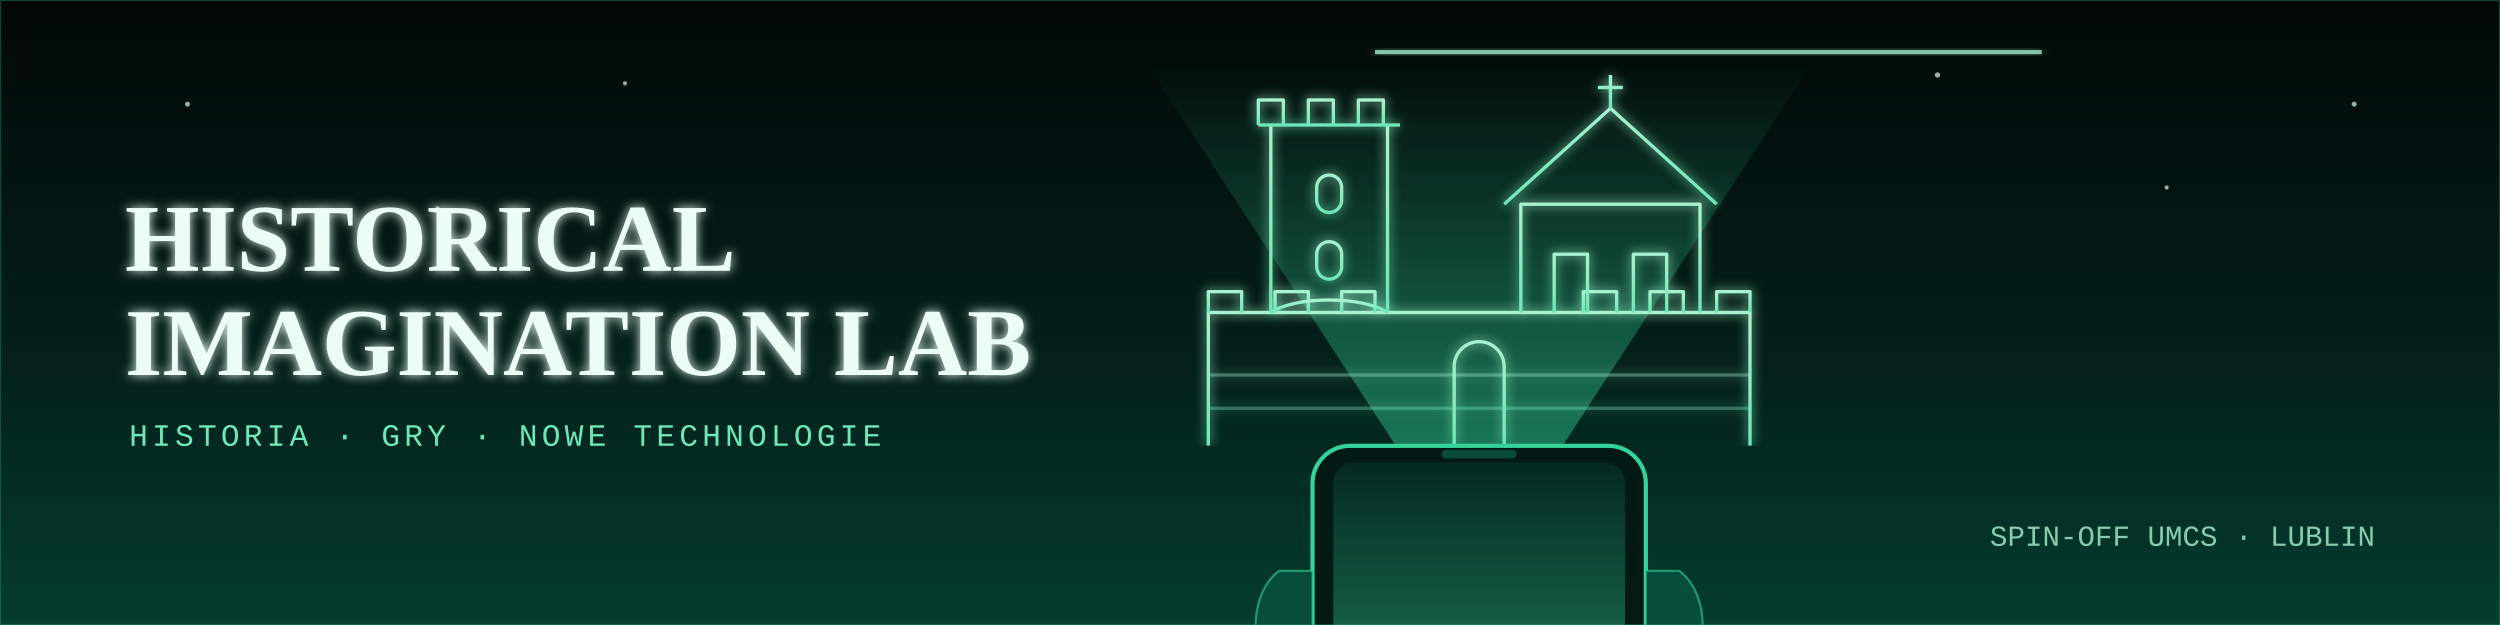
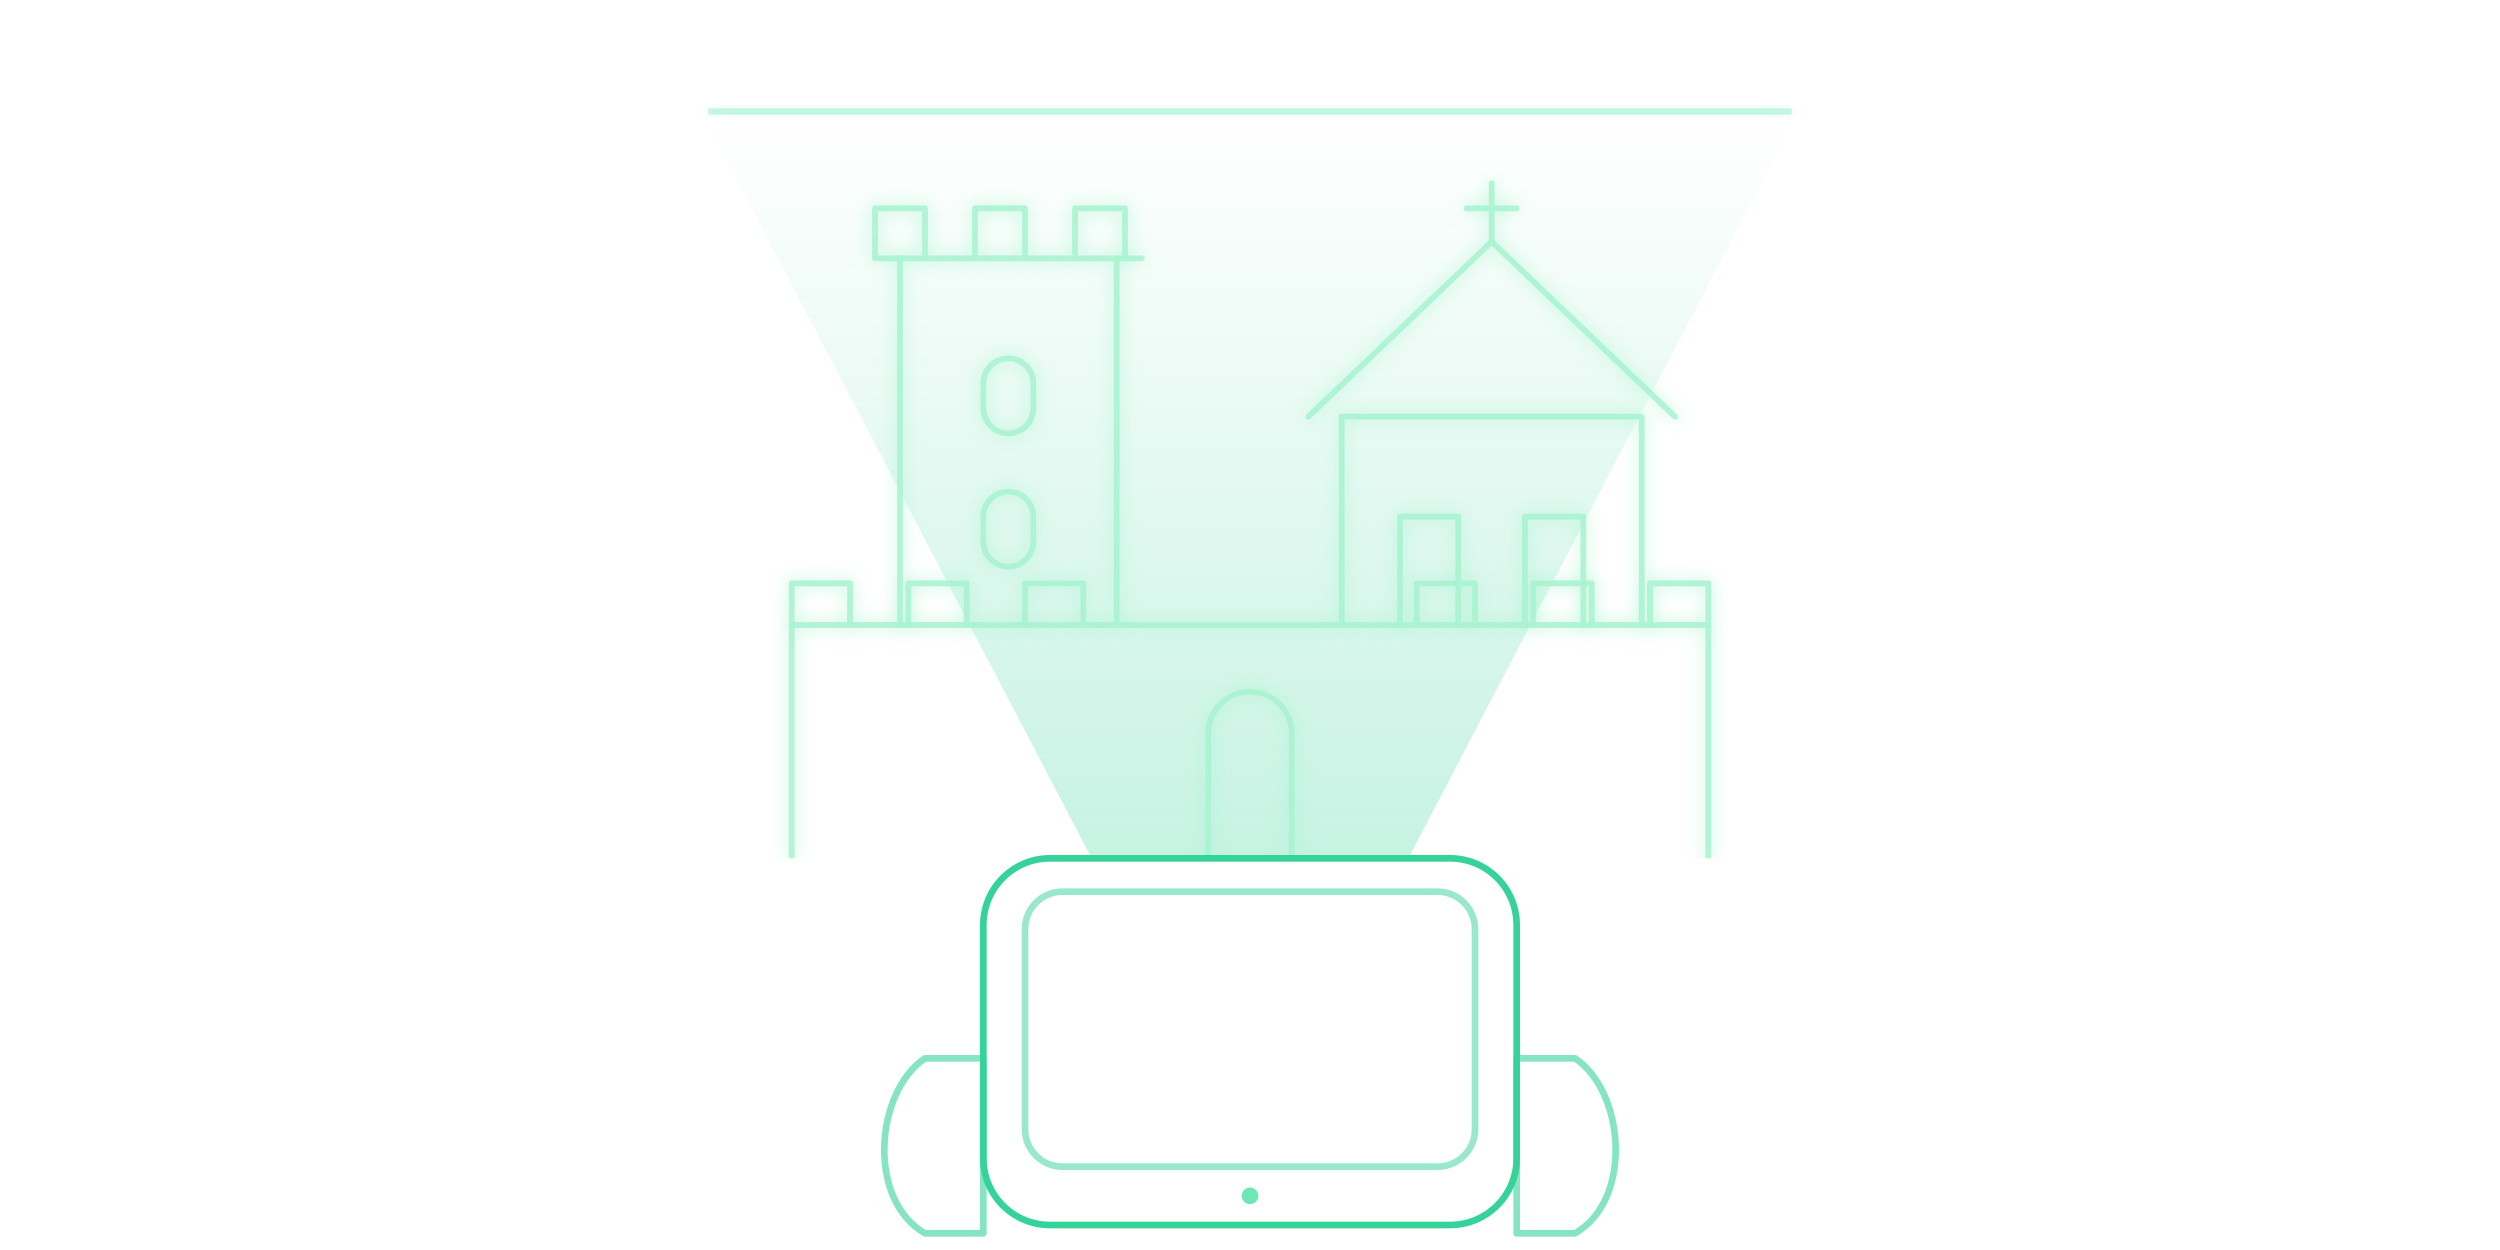
- <svg xmlns="http://www.w3.org/2000/svg" viewBox="0 0 1200 300" width="1200" height="300" role="img" aria-labelledby="t d">
+ <svg xmlns="http://www.w3.org/2000/svg" viewBox="0 0 600 300" width="600" height="300" role="img" aria-label="Hologram Zamku Lubelskiego wyłaniający się ze smartfona">
  <defs>
-     <linearGradient id="sky" x1="0" y1="0" x2="0" y2="1">
-       <stop offset="0" stop-color="#020806" />
-       <stop offset=".6" stop-color="#03211a" />
-       <stop offset="1" stop-color="#053d2f" />
-     </linearGradient>
-     <linearGradient id="beamg" x1="0" y1="1" x2="0" y2="0">
-       <stop offset="0" stop-color="#34d399" stop-opacity=".45" />
+     <linearGradient id="cone" x1="0" y1="1" x2="0" y2="0">
+       <stop offset="0" stop-color="#34d399" stop-opacity=".28" />
      <stop offset="1" stop-color="#34d399" stop-opacity="0" />
    </linearGradient>
-     <linearGradient id="holo" x1="0" y1="1" x2="0" y2="0">
-       <stop offset="0" stop-color="#6ee7b7" />
-       <stop offset="1" stop-color="#a7f3d0" />
-     </linearGradient>
-     <filter id="glow" x="-30%" y="-30%" width="160%" height="160%">
-       <feGaussianBlur stdDeviation="2.5" result="b" />
+     <filter id="g" x="-40%" y="-40%" width="180%" height="180%">
+       <feGaussianBlur stdDeviation="2" result="b" />
      <feMerge>
        <feMergeNode in="b" />
        <feMergeNode in="SourceGraphic" />
      </feMerge>
    </filter>
    <clipPath id="above">
-       <rect x="0" y="0" width="1200" height="214" />
+       <rect x="0" y="0" width="600" height="206" />
    </clipPath>
    <style>
- @keyframes hover{0%,100%{transform:translateY(0)}50%{transform:translateY(-6px)}}
- @keyframes scan{0%{transform:translateY(0)}100%{transform:translateY(190px)}}
- @keyframes flicker{0%,100%{opacity:.85}47%{opacity:.95}50%{opacity:.6}53%{opacity:.95}}
- @keyframes rise{0%{transform:translateY(0);opacity:0}20%{opacity:.9}100%{transform:translateY(-170px);opacity:0}}
+ @keyframes hover{0%,100%{transform:translateY(0)}50%{transform:translateY(-5px)}}
+ @keyframes scan{0%{transform:translateY(0)}100%{transform:translateY(176px)}}
@keyframes blink{0%,100%{opacity:.4}50%{opacity:1}}
- .castle{animation:hover 6s ease-in-out infinite,flicker 7s linear infinite}
- .scan{animation:scan 4s linear infinite}
- .p{fill:#a7f3d0;opacity:0;animation:rise 6s linear infinite}
+ .castle{animation:hover 6s ease-in-out infinite}
+ .scan{animation:scan 4.5s linear infinite}
.led{animation:blink 2s ease-in-out infinite}
- @media (prefers-reduced-motion:reduce){*{animation:none!important}.p{display:none}}
+ @media (prefers-reduced-motion:reduce){*{animation:none!important}.scan{display:none}}
</style>
  </defs>
-   <rect width="1200" height="300" fill="url(#sky)" />
-   <g fill="#d1fae5" opacity=".7">
-     <circle cx="90" cy="50" r="1.2" />
-     <circle cx="210" cy="100" r="1" />
-     <circle cx="300" cy="40" r="1" />
-     <circle cx="930" cy="36" r="1.3" />
-     <circle cx="1040" cy="90" r="1" />
-     <circle cx="1130" cy="50" r="1.2" />
-   </g>
-   <path d="M560 214 L640 214 L760 30 L440 30 Z" fill="url(#beamg)" transform="translate(110,0)" />
-   <g clip-path="url(#above)" transform="translate(110,0)">
-     <g class="castle" filter="url(#glow)" fill="none" stroke="url(#holo)" stroke-width="1.6" stroke-linejoin="round">
-       <path d="M470 214 V150 H730 V214" />
-       <path d="M470 150 V140 H486 V150 M502 150 V140 H518 V150 M534 150 V140 H550 V150 M650 150 V140 H666 V150 M682 150 V140 H698 V150 M714 150 V140 H730 V150" />
-       <path d="M588 214 V176 A12 12 0 0 1 612 176 V214" />
-       <path d="M500 150 V60 M556 150 V60" />
-       <path d="M494 60 H562 M494 60 V48 H506 V60 M518 60 V48 H530 V60 M542 60 V48 H554 V60" />
-       <path d="M500 150 C512 142 544 142 556 150" />
-       <rect x="522" y="84" width="12" height="18" rx="6" />
-       <rect x="522" y="116" width="12" height="18" rx="6" />
-       <path d="M620 150 V98 H706 V150" />
-       <path d="M612 98 L663 52 L714 98" />
-       <path d="M663 52 V36 M657 42 H669" />
-       <path d="M636 150 V122 H652 V150 M674 150 V122 H690 V150" />
-       <path d="M630 110 H642 M684 110 H696" />
-       <path d="M470 180 H730 M470 196 H730" stroke-opacity=".35" />
+   <path d="M262 206 L338 206 L430 30 L170 30 Z" fill="url(#cone)" />
+   <g clip-path="url(#above)">
+     <g class="castle" filter="url(#g)" fill="none" stroke="#a7f3d0" stroke-width="1.4" stroke-linejoin="round" stroke-linecap="round" stroke-opacity=".85">
+       <path d="M190 206 V150 H410 V206" />
+       <path d="M190 150 V140 H204 V150 M218 150 V140 H232 V150 M246 150 V140 H260 V150 M340 150 V140 H354 V150 M368 150 V140 H382 V150 M396 150 V140 H410 V150" />
+       <path d="M290 206 V176 A10 10 0 0 1 310 176 V206" />
+       <path d="M216 150 V62 M268 150 V62" />
+       <path d="M210 62 H274 M210 62 V50 H222 V62 M234 62 V50 H246 V62 M258 62 V50 H270 V62" />
+       <rect x="236" y="86" width="12" height="18" rx="6" />
+       <rect x="236" y="118" width="12" height="18" rx="6" />
+       <path d="M322 150 V100 H394 V150" />
+       <path d="M314 100 L358 58 L402 100" />
+       <path d="M358 58 V44 M352 50 H364" />
+       <path d="M336 150 V124 H350 V150 M366 150 V124 H380 V150" />
    </g>
-     <g class="scan" transform="translate(110,0)">
-       <rect x="440" y="24" width="320" height="2" fill="#a7f3d0" opacity=".8" filter="url(#glow)" />
-     </g>
-     <g>
-       <circle class="p" cx="500" cy="210" r="1.8" style="animation-delay:-1s" />
-       <circle class="p" cx="560" cy="212" r="1.4" style="animation-delay:-3.4s" />
-       <circle class="p" cx="620" cy="210" r="2" style="animation-delay:-5s" />
-       <circle class="p" cx="690" cy="212" r="1.6" style="animation-delay:-2.2s" />
-       <circle class="p" cx="730" cy="208" r="1.5" style="animation-delay:-4.1s" />
+     <g class="scan">
+       <rect x="170" y="26" width="260" height="1.5" fill="#a7f3d0" opacity=".7" filter="url(#g)" />
    </g>
  </g>
-   <g transform="translate(710,214)">
-     <rect x="-80" y="0" width="160" height="110" rx="18" fill="#031a14" stroke="#34d399" stroke-width="2" />
-     <rect x="-70" y="8" width="140" height="94" rx="10" fill="#052a20" />
-     <rect x="-70" y="8" width="140" height="94" rx="10" fill="url(#beamg)" opacity=".8" />
-     <rect x="-18" y="2" width="36" height="4" rx="2" fill="#0a4a38" />
-     <circle class="led" cx="0" cy="104" r="2.5" fill="#6ee7b7" />
-     <path d="M-96 60 C-110 70 -112 100 -96 110 H-80 V60 Z" fill="#064e3b" stroke="#34d399" stroke-opacity=".6" />
-     <path d="M96 60 C110 70 112 100 96 110 H80 V60 Z" fill="#064e3b" stroke="#34d399" stroke-opacity=".6" />
+   <g fill="none" stroke="#34d399" stroke-width="1.6" stroke-linejoin="round">
+     <rect x="236" y="206" width="128" height="88" rx="16" />
+     <rect x="246" y="214" width="108" height="66" rx="9" stroke-opacity=".5" />
+     <path d="M222 254 C210 262 208 288 222 296 H236 V254 Z M378 254 C390 262 392 288 378 296 H364 V254 Z" stroke-opacity=".6" />
  </g>
-   <g font-family="Georgia,'Times New Roman',serif" fill="#ecfdf5">
-     <text x="60" y="130" font-size="46" font-weight="700" filter="url(#glow)">HISTORICAL</text>
-     <text x="60" y="180" font-size="46" font-weight="700" filter="url(#glow)">IMAGINATION LAB</text>
-     <text x="62" y="214" font-size="15" font-family="Consolas,'Courier New',monospace" fill="#6ee7b7" letter-spacing="2">HISTORIA · GRY · NOWE TECHNOLOGIE</text>
-   </g>
-   <g font-family="Consolas,'Courier New',monospace" font-size="14" fill="#a7f3d0" opacity=".8" text-anchor="end">
-     <text x="1140" y="262">SPIN-OFF UMCS · LUBLIN</text>
-   </g>
-   <rect width="1200" height="300" fill="none" stroke="#10b981" stroke-opacity=".35" />
+   <circle class="led" cx="300" cy="287" r="2" fill="#6ee7b7" />
</svg>
